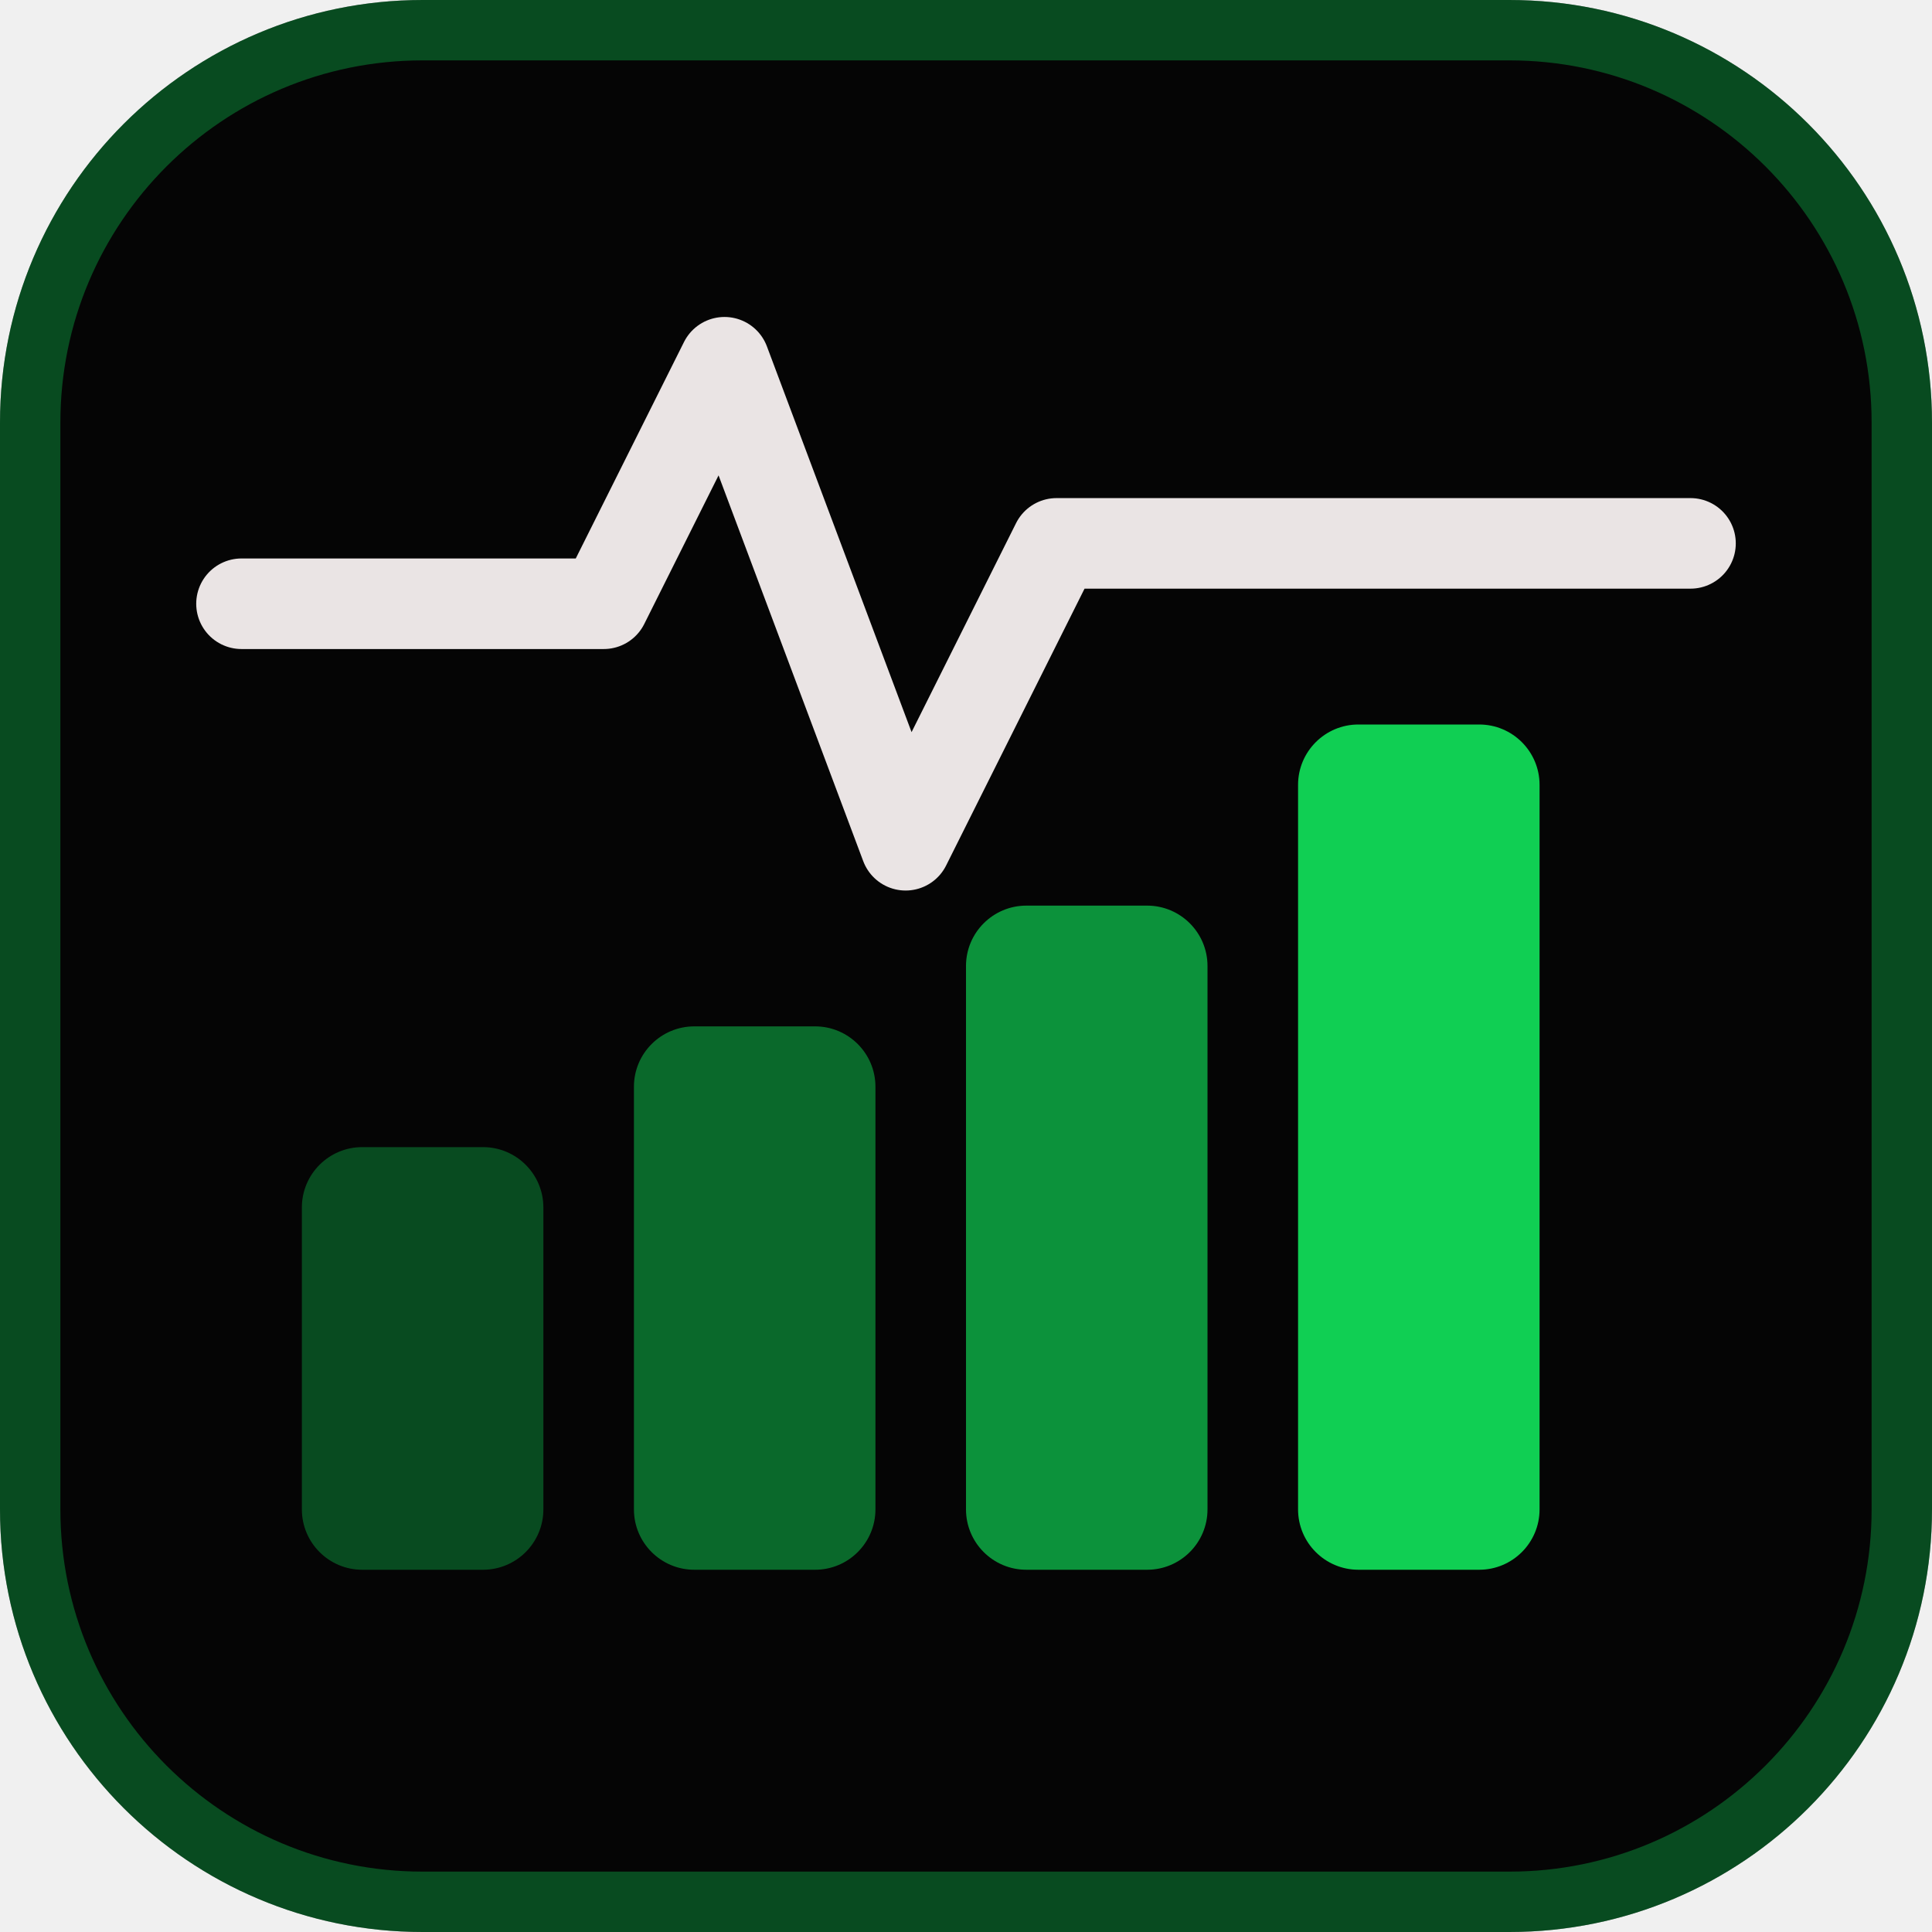
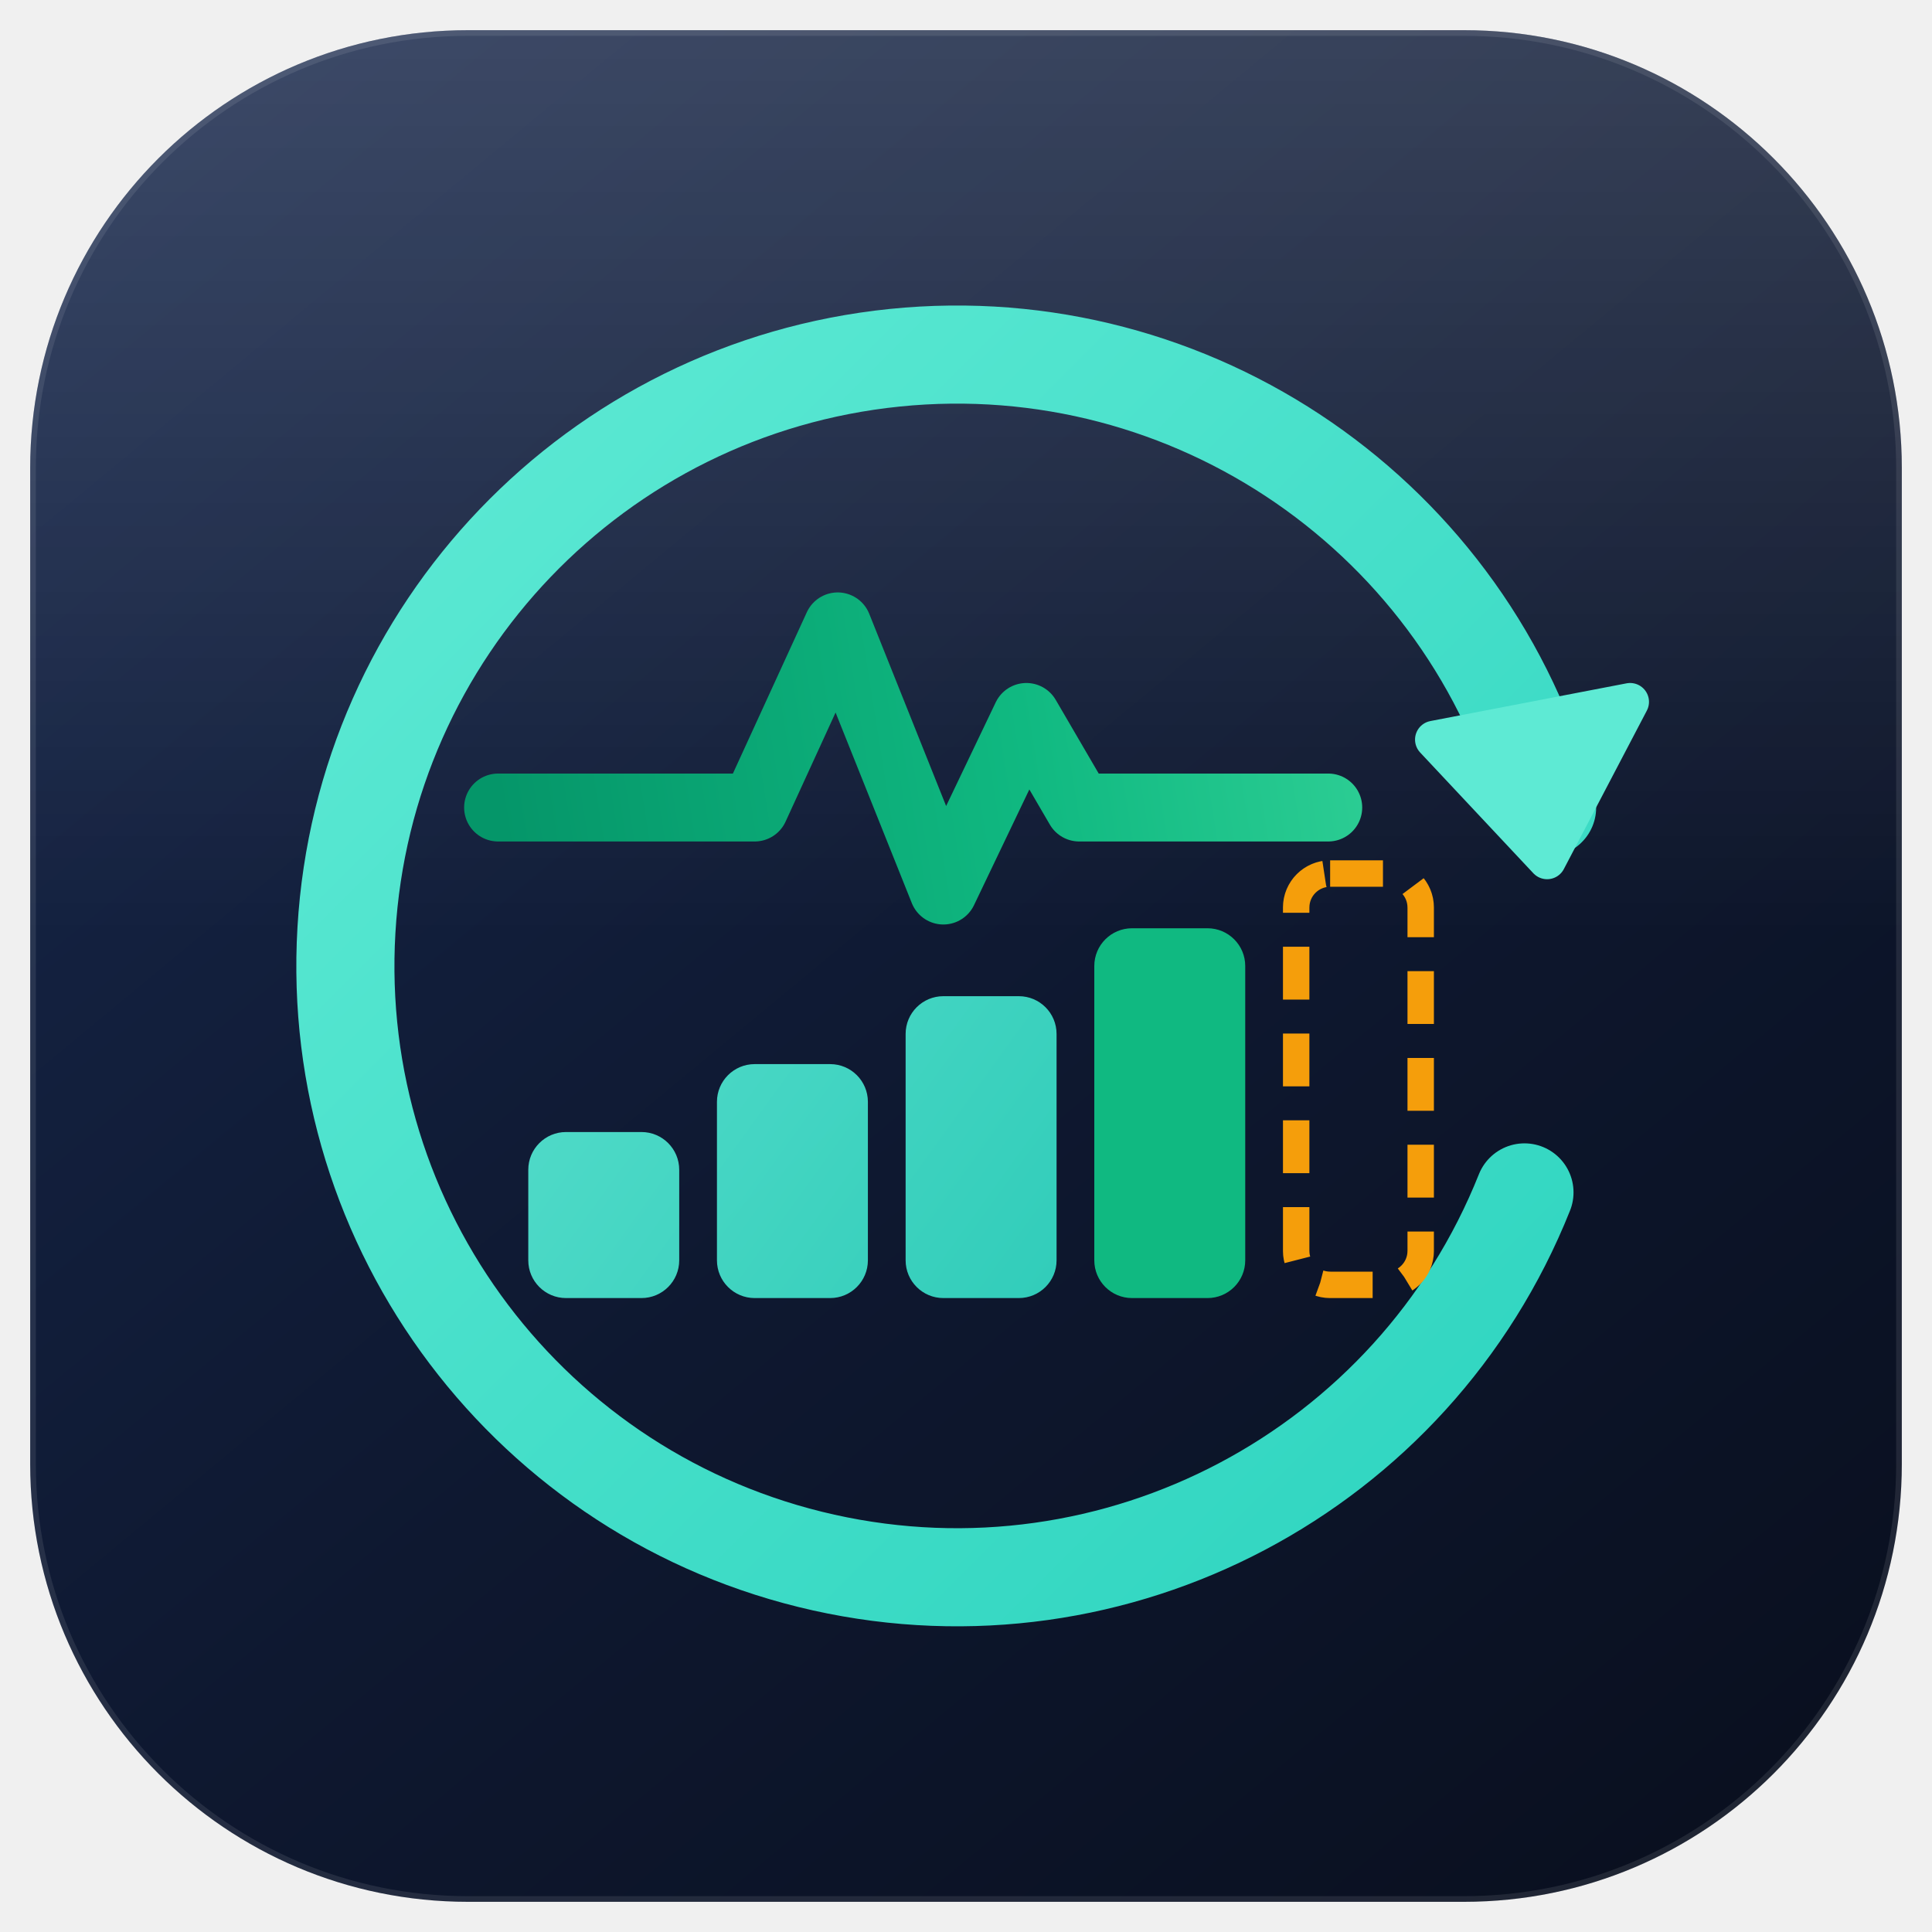
- <svg xmlns="http://www.w3.org/2000/svg" viewBox="0 0 64 64" role="img" aria-label="streamprobe-operator">
-   <rect width="64" height="64" rx="14" fill="#050505" />
-   <rect x="1" y="1" width="62" height="62" rx="13" fill="none" stroke="#10cf53" stroke-opacity=".35" stroke-width="2" />
-   <rect x="10" y="38" width="8" height="14" rx="2" fill="#10cf53" fill-opacity=".35" />
-   <rect x="21" y="34" width="8" height="18" rx="2" fill="#10cf53" fill-opacity=".5" />
-   <rect x="32" y="30" width="8" height="22" rx="2" fill="#10cf53" fill-opacity=".7" />
-   <rect x="43" y="24" width="8" height="28" rx="2" fill="#10cf53" />
-   <path d="M8 20h12l4-8 6 16 5-10h21" fill="none" stroke="#eae4e4" stroke-width="3" stroke-linecap="round" stroke-linejoin="round" />
+ <svg xmlns="http://www.w3.org/2000/svg" width="512" height="512" viewBox="0 0 512 512" fill="none" role="img" aria-label="streamprobe-operator logo">
+   <defs>
+     <linearGradient id="sp-bg" x1="64" y1="24" x2="448" y2="488" gradientUnits="userSpaceOnUse">
+       <stop offset="0" stop-color="#17274a" />
+       <stop offset="0.55" stop-color="#0e1830" />
+       <stop offset="1" stop-color="#0a1020" />
+     </linearGradient>
+     <linearGradient id="sp-rim" x1="256" y1="8" x2="256" y2="248" gradientUnits="userSpaceOnUse">
+       <stop offset="0" stop-color="#ffffff" stop-opacity="0.16" />
+       <stop offset="1" stop-color="#ffffff" stop-opacity="0" />
+     </linearGradient>
+     <linearGradient id="sp-loop" x1="96" y1="96" x2="416" y2="416" gradientUnits="userSpaceOnUse">
+       <stop offset="0" stop-color="#5eead4" />
+       <stop offset="1" stop-color="#2dd4bf" />
+     </linearGradient>
+     <linearGradient id="sp-seg" x1="120" y1="230" x2="300" y2="360" gradientUnits="userSpaceOnUse">
+       <stop offset="0" stop-color="#5eead4" />
+       <stop offset="1" stop-color="#2dd4bf" />
+     </linearGradient>
+     <linearGradient id="sp-pulse" x1="130" y1="200" x2="382" y2="160" gradientUnits="userSpaceOnUse">
+       <stop offset="0" stop-color="#059669" />
+       <stop offset="0.55" stop-color="#10b981" />
+       <stop offset="1" stop-color="#34d399" />
+     </linearGradient>
+   </defs>
+   <rect x="8" y="8" width="496" height="496" rx="116" fill="url(#sp-bg)" />
+   <rect x="8" y="8" width="496" height="496" rx="116" fill="url(#sp-rim)" />
+   <rect x="8.75" y="8.75" width="494.5" height="494.5" rx="115.25" fill="none" stroke="#ffffff" stroke-opacity="0.09" stroke-width="1.5" />
+   <path d="M410 214 A162 162 0 1 0 404 316" stroke="url(#sp-loop)" stroke-width="26" stroke-linecap="round" />
+   <path d="M432 186 L410 228 L380 196 Z" fill="#5eead4" stroke="#5eead4" stroke-width="10" stroke-linejoin="round" />
+   <g fill="url(#sp-seg)" fill-opacity="0.95">
+     <rect x="140" y="300" width="40" height="44" rx="10" />
+     <rect x="190" y="282" width="40" height="62" rx="10" />
+     <rect x="240" y="264" width="40" height="80" rx="10" />
+   </g>
+   <rect x="290" y="246" width="40" height="98" rx="10" fill="#10b981" />
+   <rect x="343.5" y="231.5" width="33" height="109" rx="9" fill="none" stroke="#f59e0b" stroke-width="7" stroke-dasharray="14 9" />
+   <path d="M132 214 H200 L222 166 L250 236 L272 190 L286 214 H352" stroke="url(#sp-pulse)" stroke-width="18" stroke-linecap="round" stroke-linejoin="round" />
</svg>
